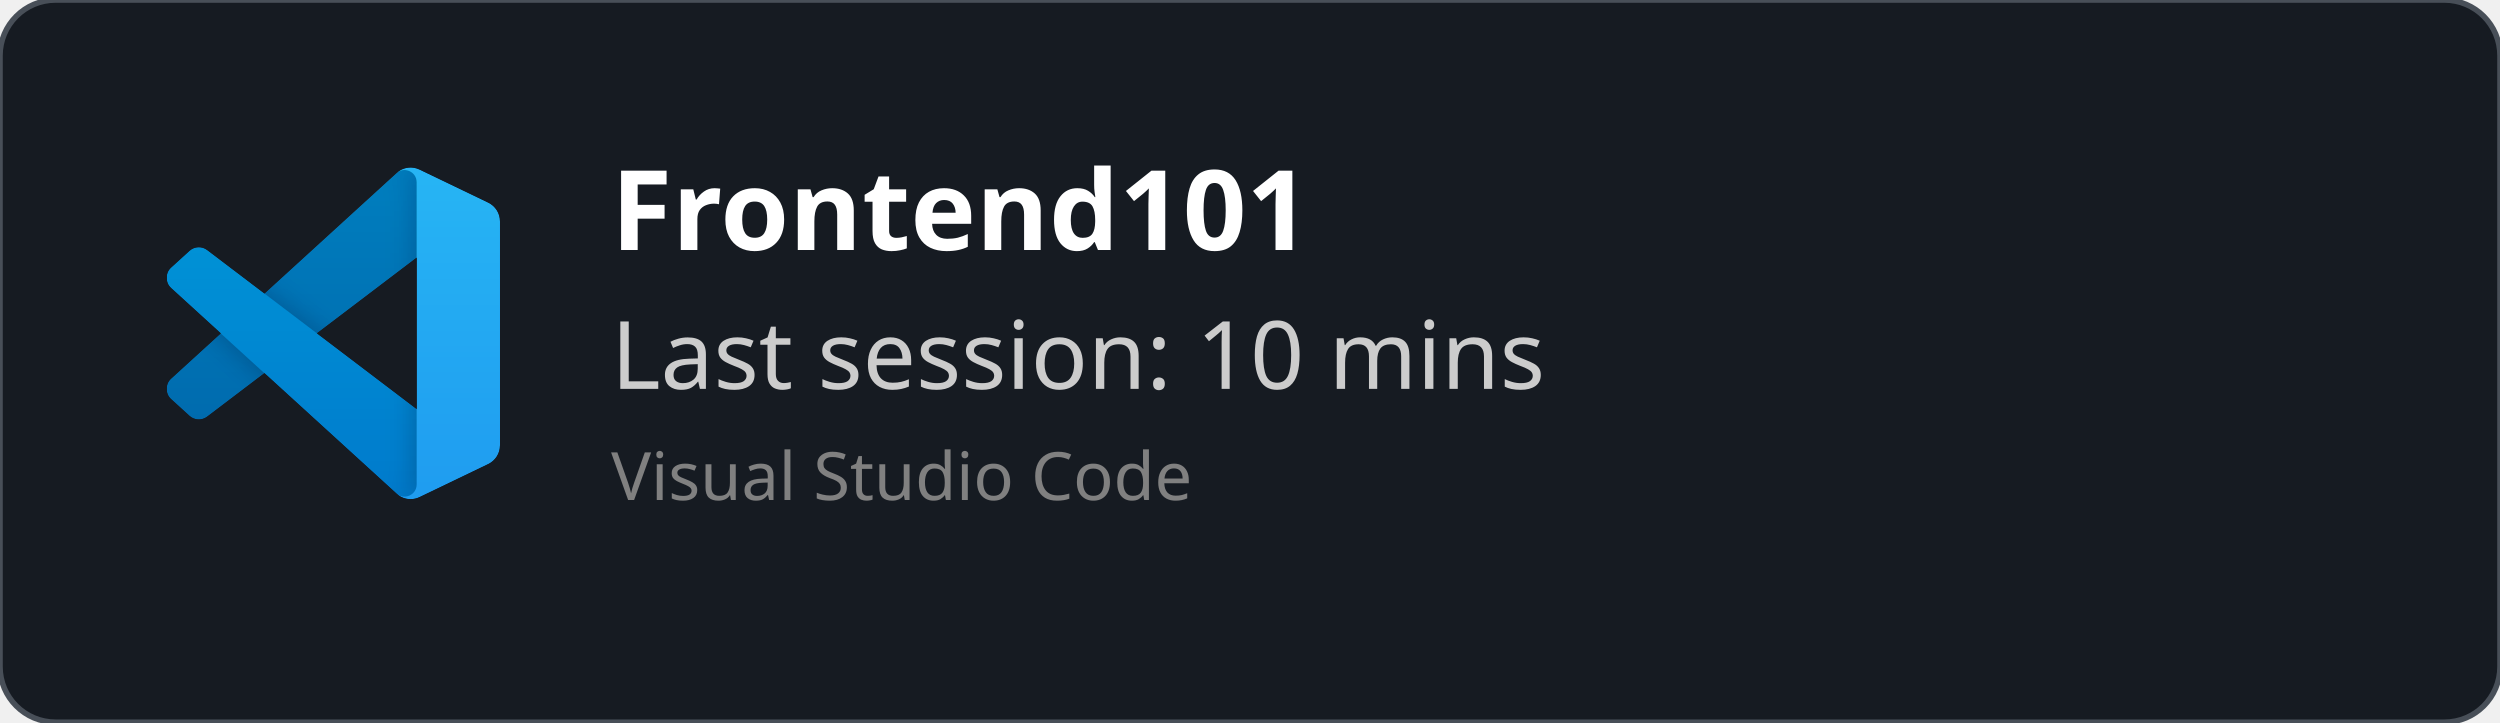
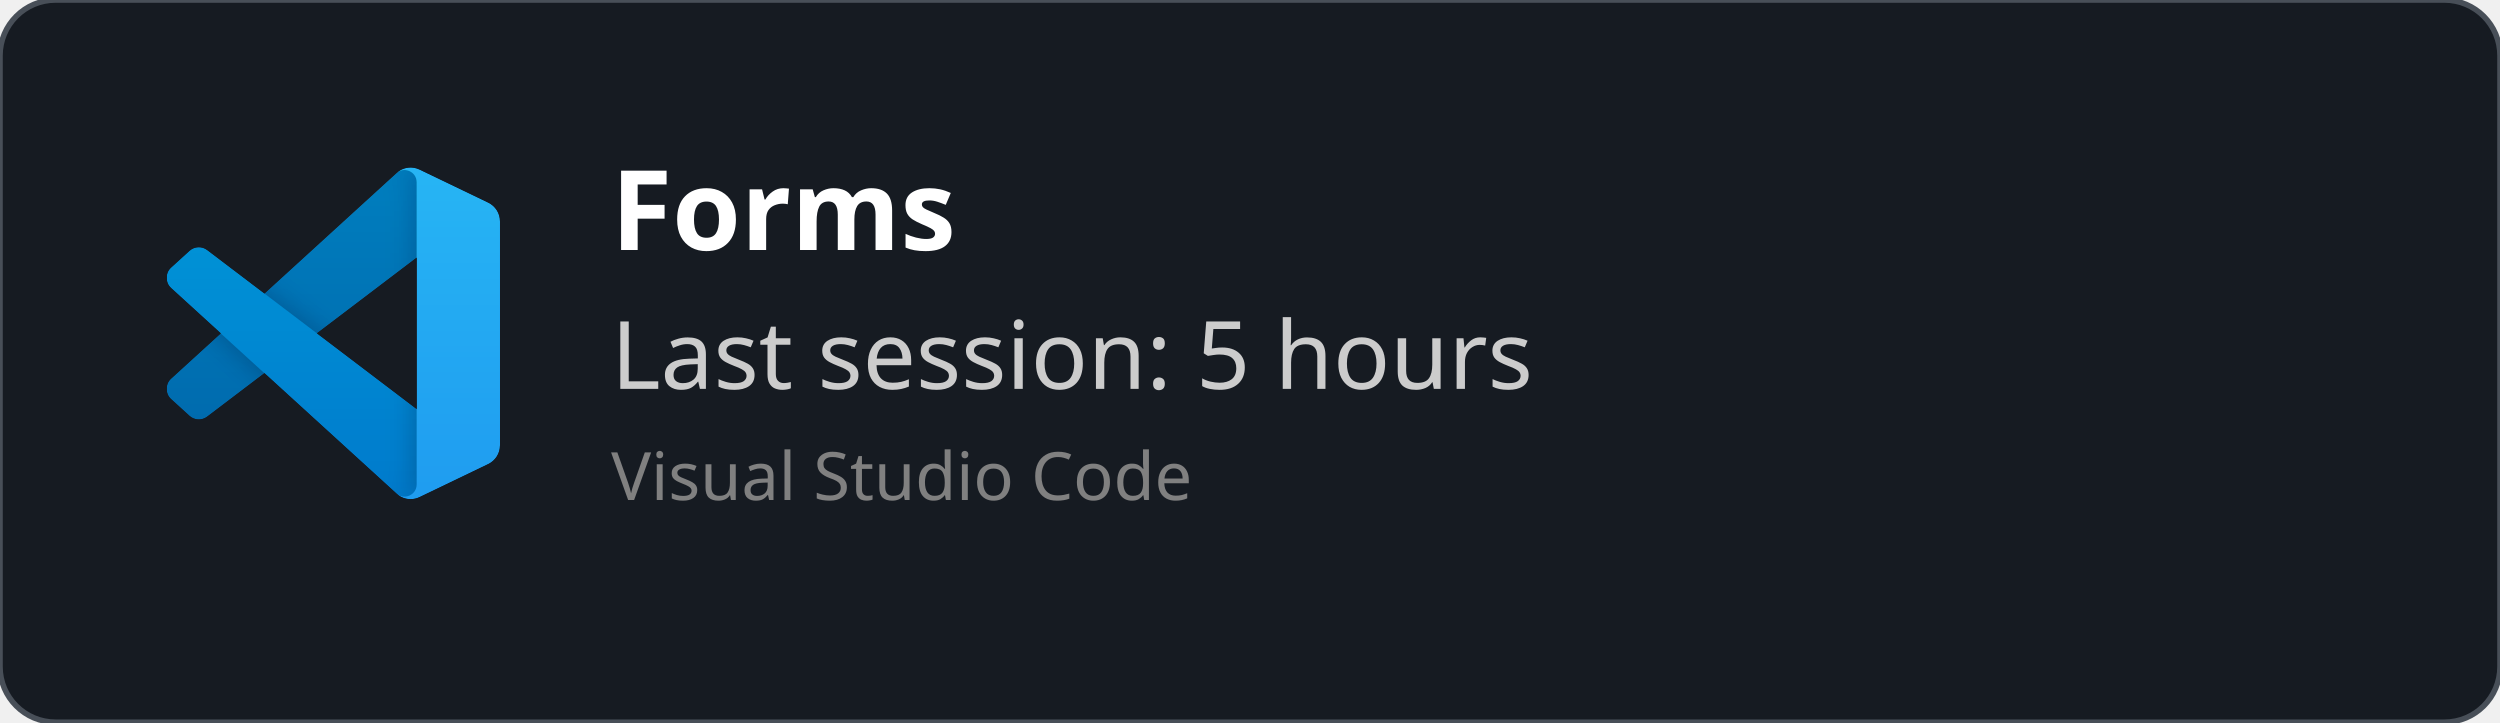
<svg xmlns="http://www.w3.org/2000/svg" width="450" height="130" viewBox="0 0 450 130" fill="none" role="img">
  <style>
    *{
        font-family: 'Segoe UI', Ubuntu, monospace
    }
    </style>
  <defs>
    <clipPath id="horizontalClip" x="20" y="20" width="500" height="200">
      <rect x="90" y="20" width="300" height="50" />
    </clipPath>
  </defs>
  <rect width="450" height="130" fill="rgba(22,27,34)" stroke="#484f58" stroke-width="1" fill-opacity="1" stroke-opacity="1" x="0" y="0" rx="10px" ry="10px">
    </rect>
  <svg width="60" height="60" x="30" y="30" viewBox="0 0 100 100" fill="none" id="vscode">
    <mask id="mask0" mask-type="alpha" maskUnits="userSpaceOnUse" x="0" y="0" width="100" height="100">
      <path fill-rule="evenodd" clip-rule="evenodd" d="M70.912 99.317C72.487 99.931 74.283 99.891 75.873 99.126L96.461 89.22C98.624 88.179 100 85.989 100 83.587V16.413C100 14.011 98.624 11.822 96.461 10.781L75.873 0.874C73.786 -0.13 71.345 0.116 69.513 1.447C69.252 1.637 69.003 1.849 68.769 2.083L29.355 38.041L12.187 25.01C10.589 23.797 8.354 23.896 6.869 25.246L1.363 30.255C-0.453 31.906 -0.455 34.763 1.359 36.417L16.247 50L1.359 63.583C-0.455 65.237 -0.453 68.094 1.363 69.745L6.869 74.754C8.354 76.104 10.589 76.204 12.187 74.99L29.355 61.959L68.769 97.917C69.392 98.541 70.125 99.01 70.912 99.317ZM75.015 27.299L45.109 50L75.015 72.701V27.299Z" fill="white" />
    </mask>
    <g mask="url(#mask0)">
      <path d="M96.461 10.796L75.857 0.876C73.472 -0.273 70.622 0.212 68.75 2.083L1.299 63.583C-0.516 65.237 -0.514 68.094 1.303 69.745L6.813 74.754C8.298 76.104 10.535 76.204 12.134 74.99L93.361 13.37C96.086 11.303 100 13.246 100 16.667V16.427C100 14.027 98.625 11.838 96.461 10.796Z" fill="#0065A9" />
      <g filter="url(#filter0_d)">
        <path d="M96.461 89.204L75.857 99.124C73.472 100.273 70.622 99.788 68.75 97.917L1.299 36.417C-0.516 34.763 -0.514 31.906 1.303 30.255L6.813 25.246C8.298 23.896 10.535 23.796 12.134 25.009L93.361 86.63C96.086 88.697 100 86.754 100 83.333V83.573C100 85.974 98.625 88.162 96.461 89.204Z" fill="#007ACC" />
      </g>
      <g filter="url(#filter1_d)">
        <path d="M75.858 99.126C73.472 100.274 70.622 99.788 68.75 97.917C71.056 100.223 75 98.59 75 95.328V4.672C75 1.41 71.056 -0.223 68.75 2.083C70.622 0.211 73.472 -0.274 75.858 0.874L96.459 10.781C98.623 11.822 100 14.011 100 16.413V83.587C100 85.989 98.623 88.179 96.459 89.22L75.858 99.126Z" fill="#1F9CF0" />
      </g>
      <g style="mix-blend-mode:overlay" opacity="0.25">
        <path fill-rule="evenodd" clip-rule="evenodd" d="M70.851 99.317C72.426 99.931 74.222 99.891 75.812 99.126L96.4 89.22C98.563 88.179 99.939 85.989 99.939 83.587V16.413C99.939 14.011 98.564 11.822 96.4 10.781L75.812 0.874C73.725 -0.13 71.284 0.116 69.453 1.447C69.191 1.637 68.942 1.849 68.708 2.083L29.294 38.041L12.126 25.01C10.528 23.796 8.293 23.896 6.809 25.246L1.302 30.255C-0.513 31.906 -0.515 34.763 1.298 36.417L16.186 50L1.298 63.583C-0.515 65.237 -0.513 68.094 1.302 69.745L6.809 74.754C8.293 76.104 10.528 76.204 12.126 74.99L29.294 61.959L68.708 97.917C69.332 98.54 70.064 99.01 70.851 99.317ZM74.954 27.299L45.048 50L74.954 72.701V27.299Z" fill="url(#paint0_linear)" />
      </g>
    </g>
    <defs>
      <filter id="filter0_d" x="-8.394" y="15.829" width="116.727" height="92.246" filterUnits="userSpaceOnUse" color-interpolation-filters="sRGB">
        <feFlood flood-opacity="0" result="BackgroundImageFix" />
        <feColorMatrix in="SourceAlpha" type="matrix" values="0 0 0 0 0 0 0 0 0 0 0 0 0 0 0 0 0 0 127 0" />
        <feOffset />
        <feGaussianBlur stdDeviation="4.167" />
        <feColorMatrix type="matrix" values="0 0 0 0 0 0 0 0 0 0 0 0 0 0 0 0 0 0 0.25 0" />
        <feBlend mode="overlay" in2="BackgroundImageFix" result="effect1_dropShadow" />
        <feBlend mode="normal" in="SourceGraphic" in2="effect1_dropShadow" result="shape" />
      </filter>
      <filter id="filter1_d" x="60.417" y="-8.076" width="47.917" height="116.151" filterUnits="userSpaceOnUse" color-interpolation-filters="sRGB">
        <feFlood flood-opacity="0" result="BackgroundImageFix" />
        <feColorMatrix in="SourceAlpha" type="matrix" values="0 0 0 0 0 0 0 0 0 0 0 0 0 0 0 0 0 0 127 0" />
        <feOffset />
        <feGaussianBlur stdDeviation="4.167" />
        <feColorMatrix type="matrix" values="0 0 0 0 0 0 0 0 0 0 0 0 0 0 0 0 0 0 0.25 0" />
        <feBlend mode="overlay" in2="BackgroundImageFix" result="effect1_dropShadow" />
        <feBlend mode="normal" in="SourceGraphic" in2="effect1_dropShadow" result="shape" />
      </filter>
      <linearGradient id="paint0_linear" x1="49.939" y1="0.258" x2="49.939" y2="99.742" gradientUnits="userSpaceOnUse">
        <stop stop-color="white" />
        <stop offset="1" stop-color="white" stop-opacity="0" />
      </linearGradient>
    </defs>
  </svg>
  <text x="110" y="45" font-size="20" clip-path="url(#horizontalClip)" font-weight="bold" font-family="Ubuntu" fill="white">
-     Frontend101
+     Forms
    </text>
  <text x="110" y="70" font-size="17px" font-family="Ubuntu" fill="#ccc">
-     Last session: 10 mins
+     Last session: 5 hours
    </text>
  <text x="110" y="90" font-size="12px" font-family="Ubuntu" fill="grey">
    Visual Studio Code
    </text>
</svg>
